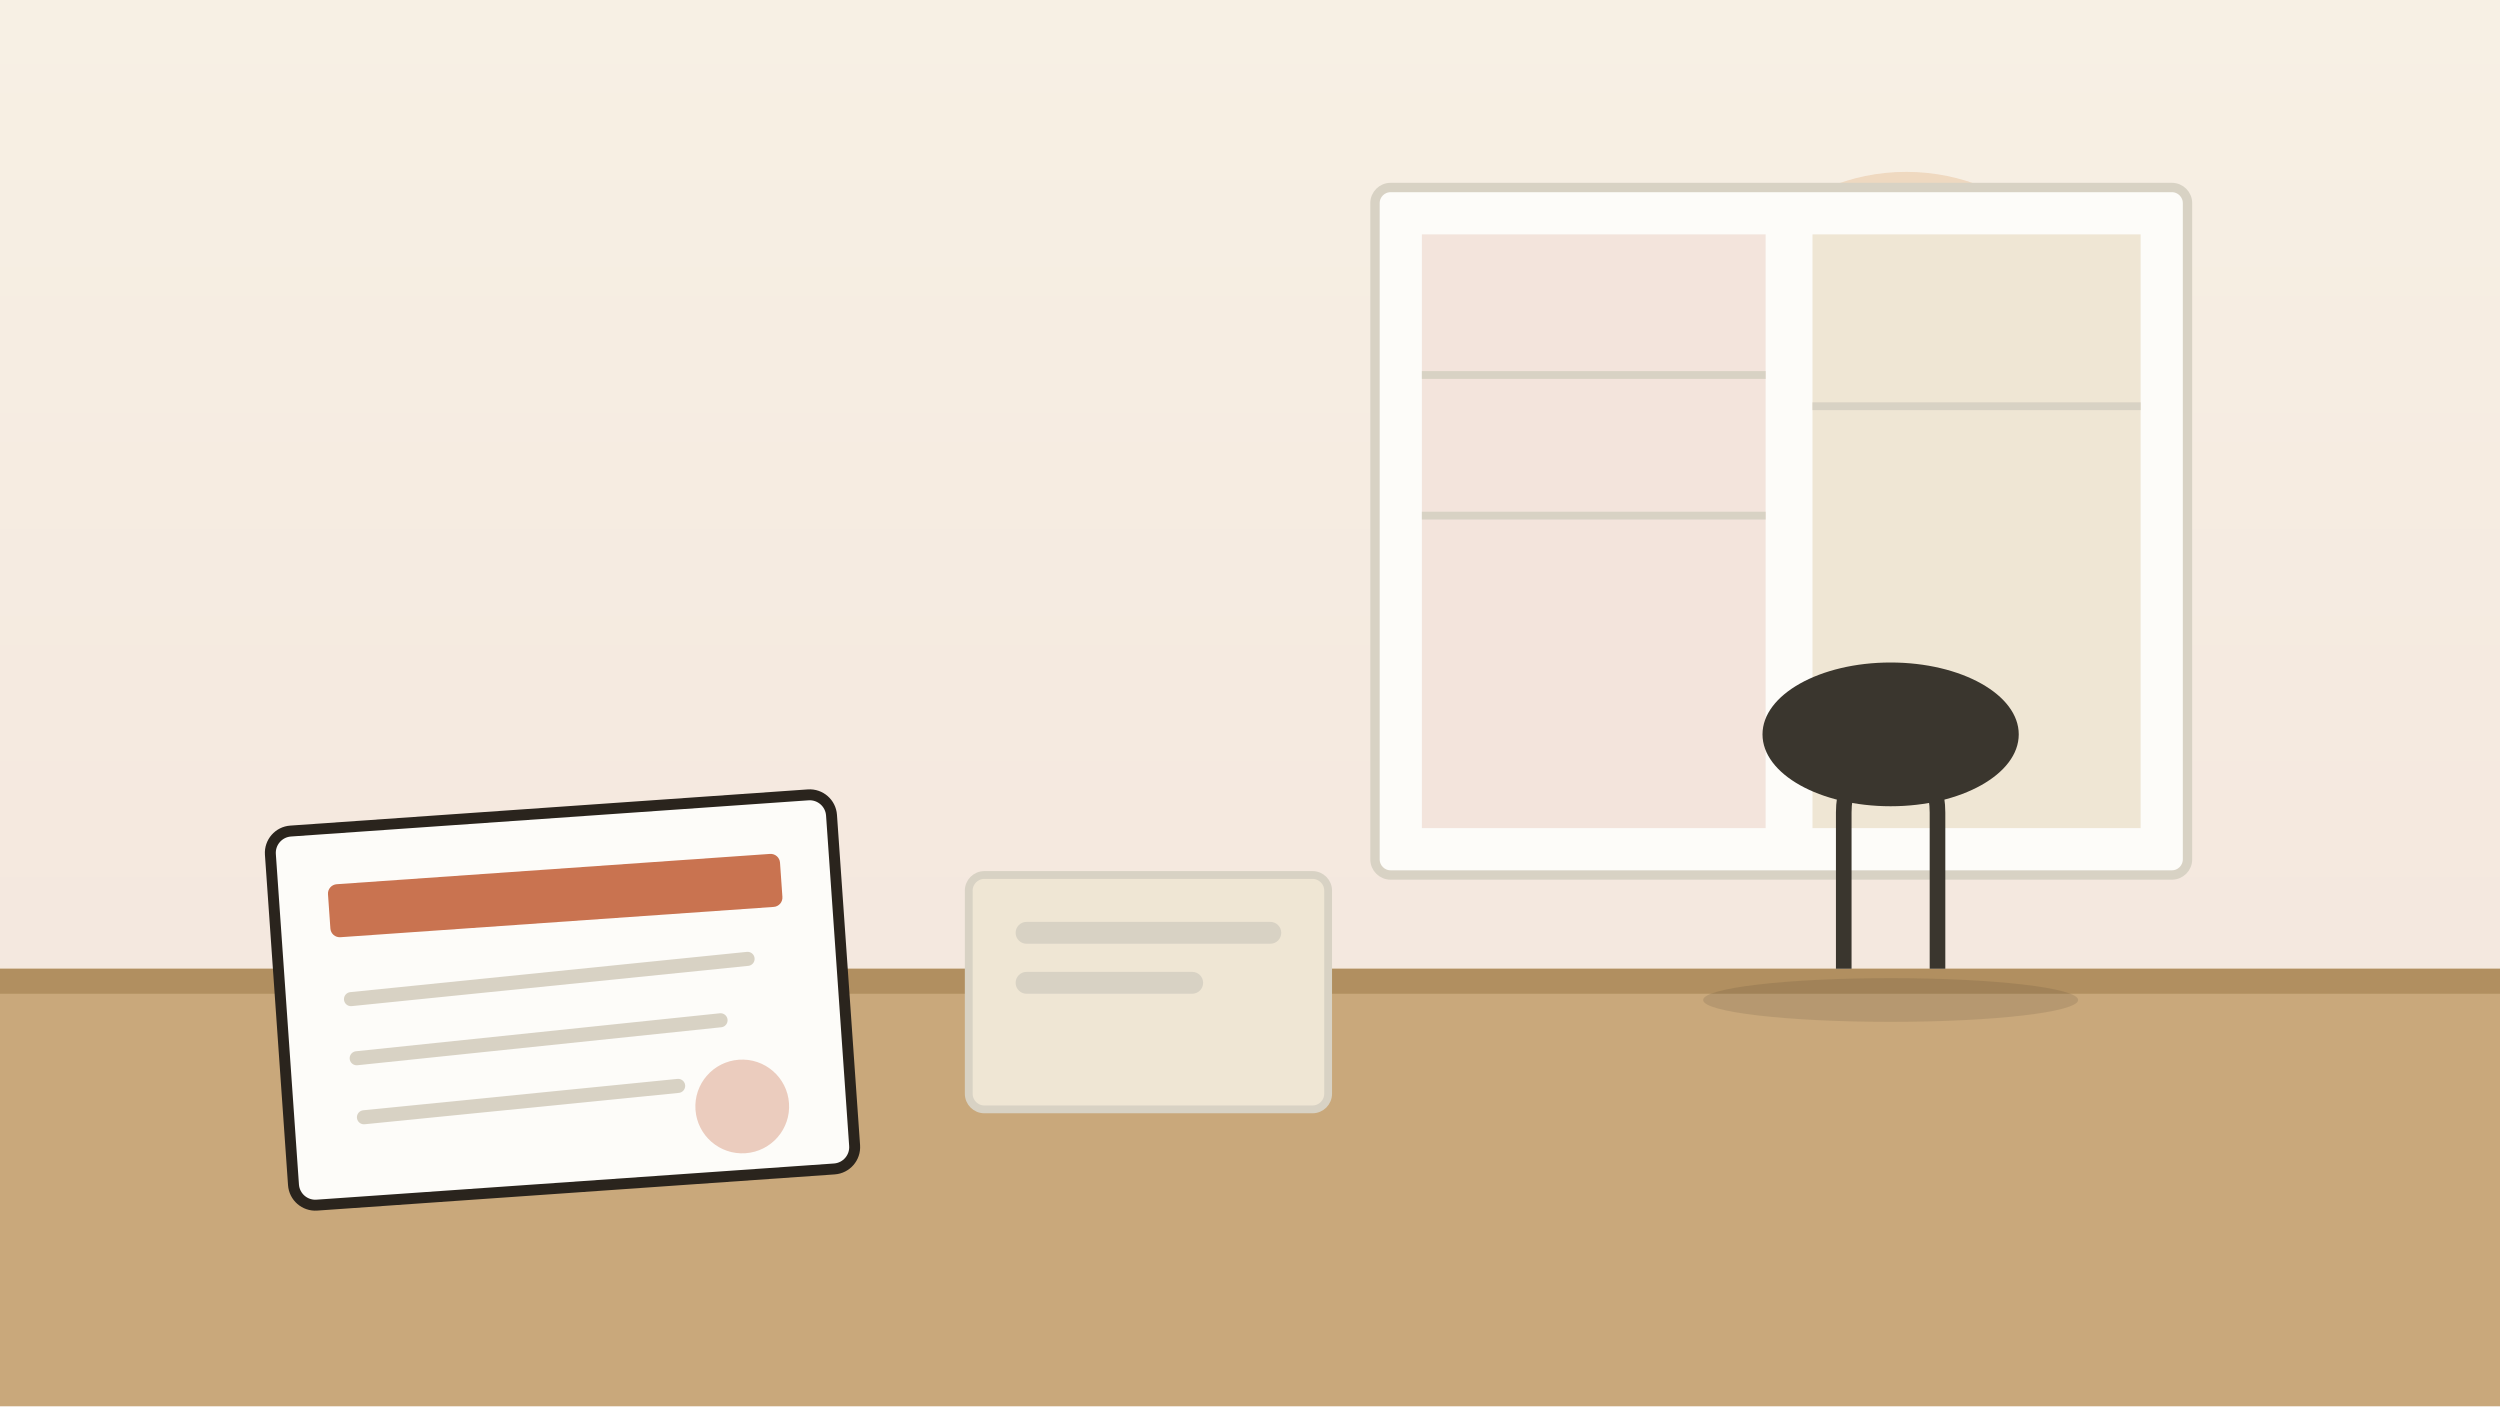
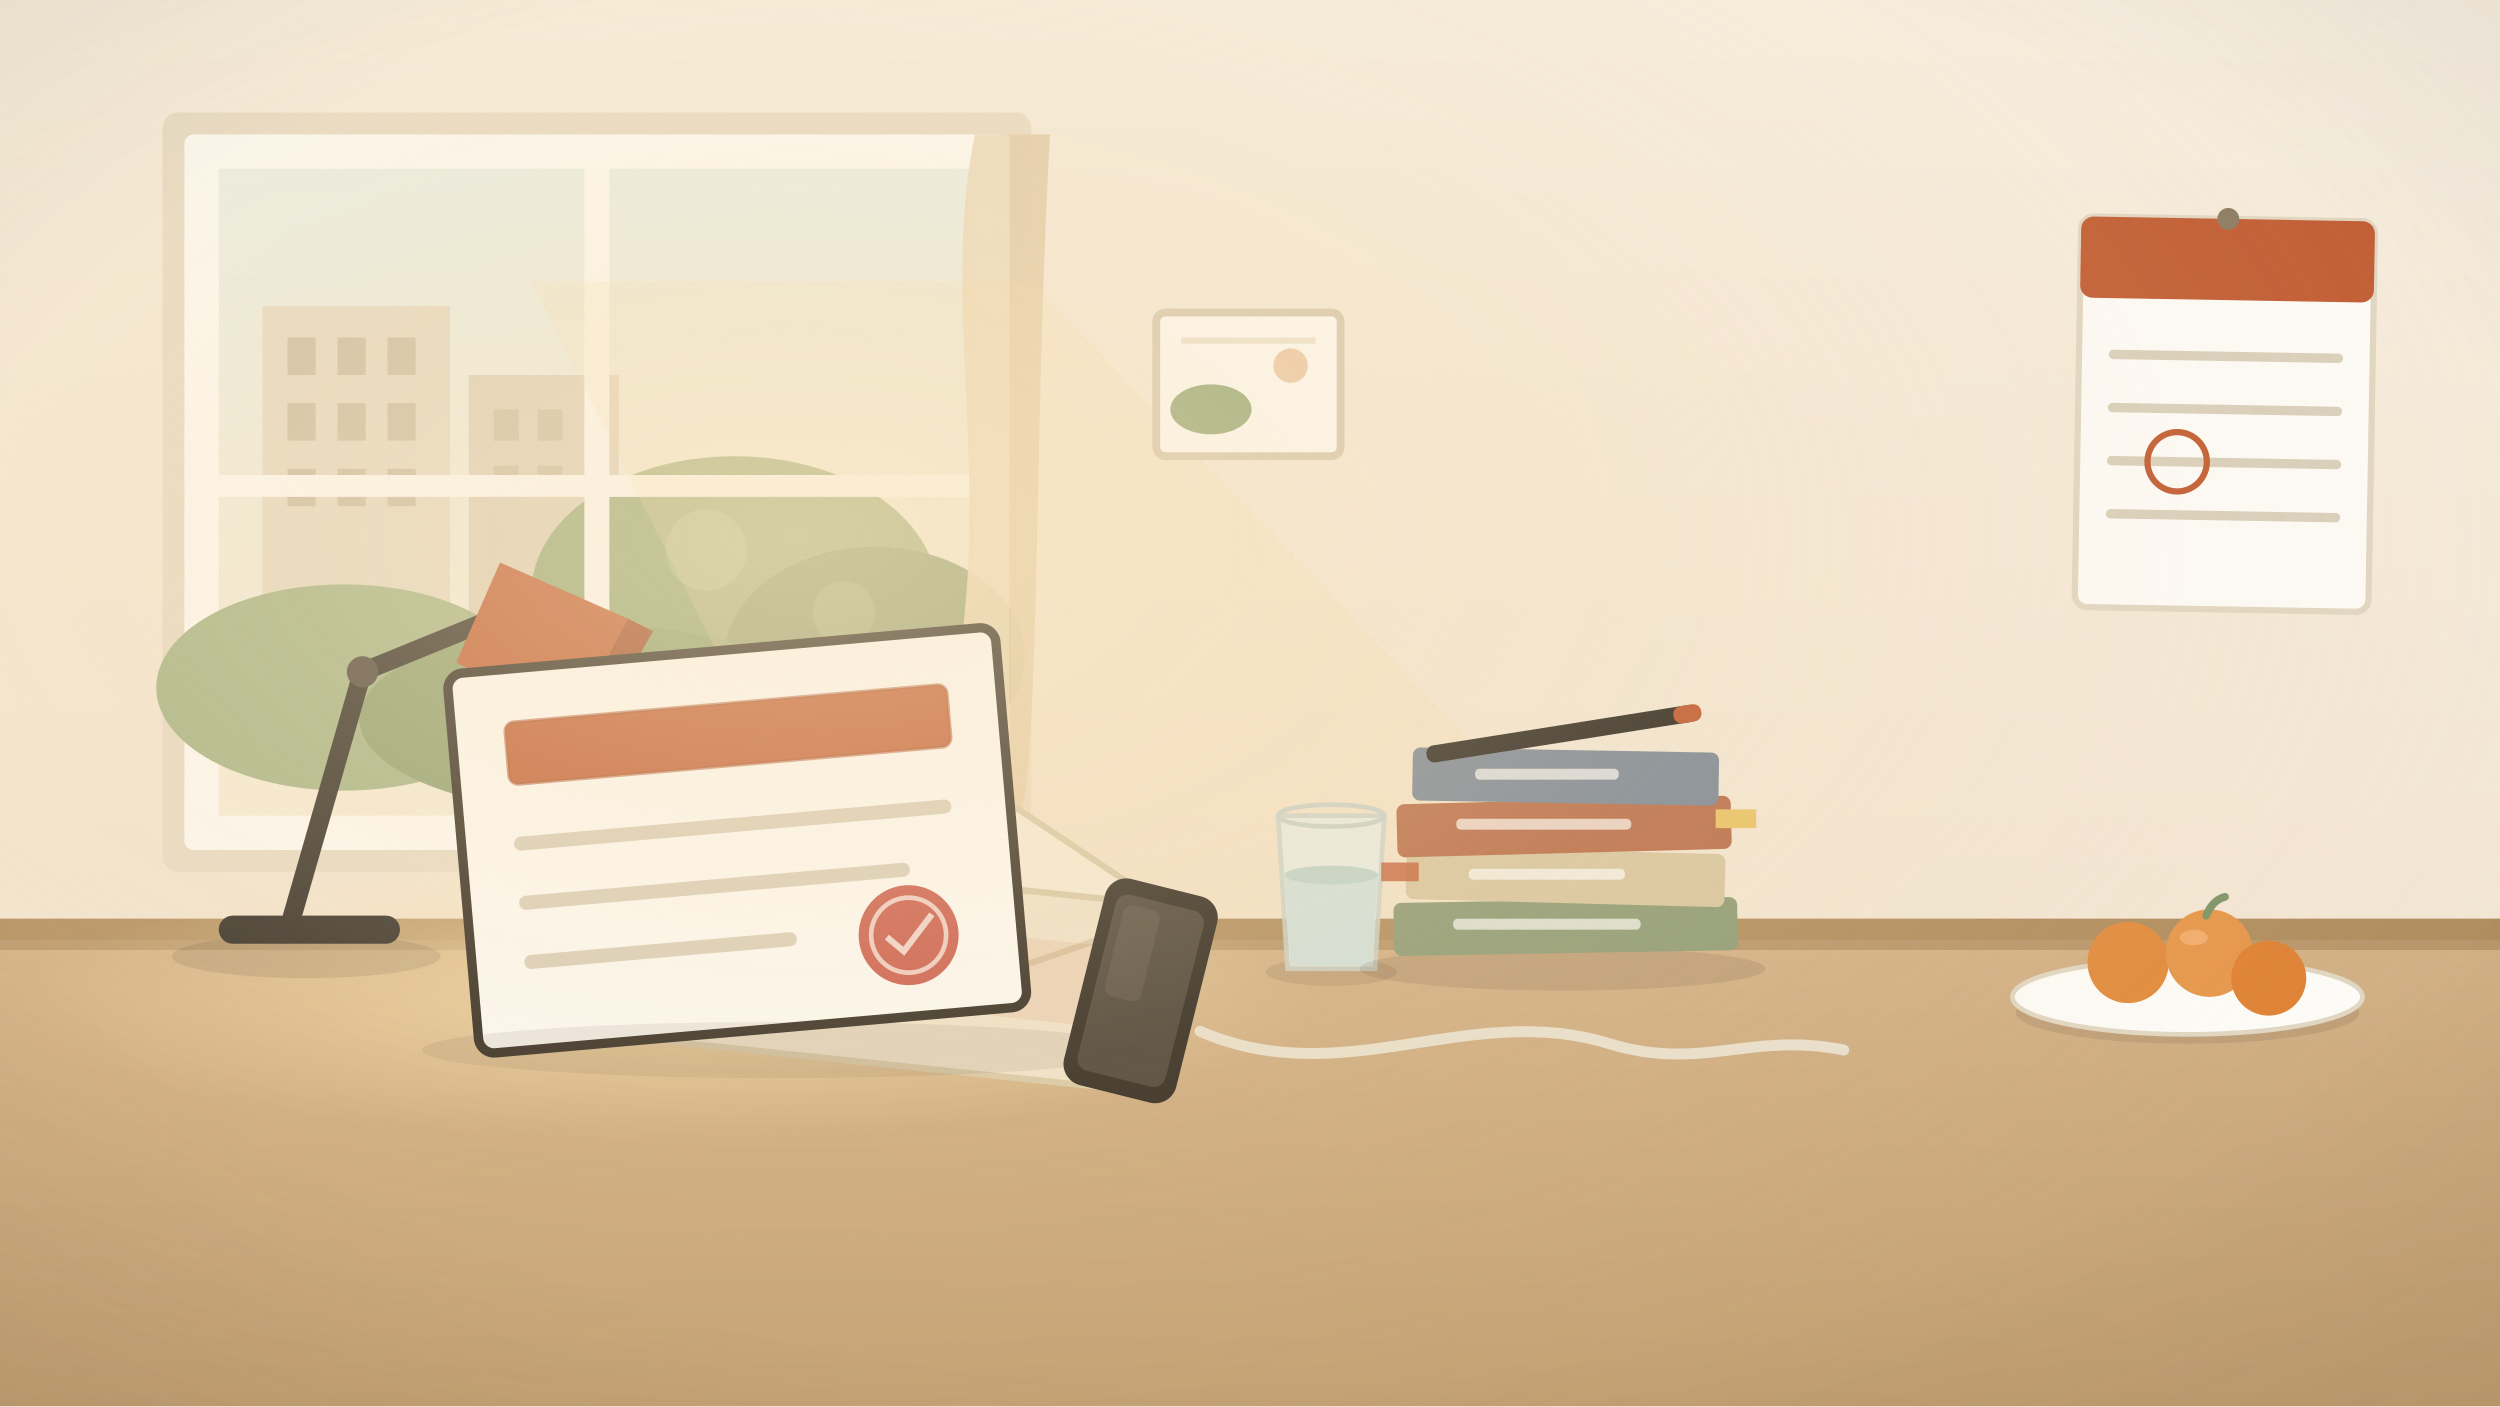
<svg xmlns="http://www.w3.org/2000/svg" width="1600" height="900" viewBox="0 0 1600 900">
  <defs>
-     <linearGradient id="sky" x1="0" y1="0" x2="0" y2="1">
-       <stop offset="0" stop-color="#F7F0E4" />
-       <stop offset="1" stop-color="#F3E4DC" />
+     <linearGradient id="wall" x1="0" y1="0" x2="0" y2="1">
+       <stop offset="0" stop-color="#F6EEE0" />
+       <stop offset="0.7" stop-color="#F2E5D3" />
+       <stop offset="1" stop-color="#EEDCC8" />
    </linearGradient>
+     <linearGradient id="skyOut" x1="0" y1="0" x2="0" y2="1">
+       <stop offset="0" stop-color="#E9F0EA" />
+       <stop offset="1" stop-color="#F6EDD9" />
+     </linearGradient>
+     <radialGradient id="sunGlow" cx="0.32" cy="0.38" r="0.75">
+       <stop offset="0" stop-color="#FBE6BF" stop-opacity="0.55" />
+       <stop offset="0.5" stop-color="#F6D9A8" stop-opacity="0.18" />
+       <stop offset="1" stop-color="#F6D9A8" stop-opacity="0" />
+     </radialGradient>
+     <linearGradient id="deskTop" x1="0" y1="0" x2="0" y2="1">
+       <stop offset="0" stop-color="#D2B187" />
+       <stop offset="1" stop-color="#C29F72" />
+     </linearGradient>
+     <radialGradient id="lampPool" cx="0.5" cy="0.5" r="0.5">
+       <stop offset="0" stop-color="#FBE3B0" stop-opacity="0.65" />
+       <stop offset="1" stop-color="#FBE3B0" stop-opacity="0" />
+     </radialGradient>
+     <radialGradient id="vig" cx="0.5" cy="0.46" r="0.85">
+       <stop offset="0.62" stop-color="#3A2E24" stop-opacity="0" />
+       <stop offset="1" stop-color="#3A2E24" stop-opacity="0.14" />
+     </radialGradient>
  </defs>
-   <rect width="1600" height="900" fill="url(#sky)" />
-   <circle cx="1220" cy="240" r="130" fill="#EAC9A8" opacity="0.6" />
-   <rect x="880" y="120" width="520" height="440" rx="10" fill="#FDFCF9" stroke="#D8D2C4" stroke-width="6" />
-   <rect x="910" y="150" width="220" height="380" fill="#F3E4DC" />
-   <rect x="1160" y="150" width="210" height="380" fill="#EFE6D4" />
-   <path d="M910 240 L 1130 240 M910 330 L 1130 330 M1160 260 L 1370 260" stroke="#D8D2C4" stroke-width="5" />
-   <rect x="0" y="620" width="1600" height="280" fill="#C9A87B" />
-   <rect x="0" y="620" width="1600" height="16" fill="#B18F60" />
-   <rect x="180" y="520" width="360" height="240" rx="14" fill="#FDFCF9" stroke="#2A241D" stroke-width="7" transform="rotate(-4 360 640)" />
-   <rect x="215" y="556" width="290" height="34" rx="6" fill="#C05A32" opacity="0.85" transform="rotate(-4 360 640)" />
-   <path d="M225 630 L 480 622 M226 668 L 460 660 M228 706 L 430 700" stroke="#D8D2C4" stroke-width="9" stroke-linecap="round" transform="rotate(-4 360 640)" />
-   <circle cx="470" cy="716" r="30" fill="#C05A32" opacity="0.3" transform="rotate(-4 360 640)" />
-   <rect x="620" y="560" width="230" height="150" rx="10" fill="#EFE6D4" stroke="#D8D2C4" stroke-width="5" />
-   <rect x="650" y="590" width="170" height="14" rx="7" fill="#D8D2C4" />
-   <rect x="650" y="622" width="120" height="14" rx="7" fill="#D8D2C4" />
-   <path d="M1180 620 L 1180 520 C 1180 470, 1240 470, 1240 520 L 1240 620" stroke="#3A362E" stroke-width="10" fill="none" />
-   <ellipse cx="1210" cy="470" rx="82" ry="46" fill="#3A362E" />
-   <ellipse cx="1210" cy="640" rx="120" ry="14" fill="#2A241D" opacity="0.12" />
+   <rect width="1600" height="900" fill="url(#wall)" />
+   <rect x="104" y="72" width="556" height="486" rx="10" fill="#E7DCC8" />
+   <rect x="118" y="86" width="528" height="458" rx="6" fill="#FDFCF9" />
+   <rect x="140" y="108" width="484" height="414" fill="url(#skyOut)" />
+   <g>
+     <rect x="168" y="196" width="120" height="220" fill="#E5DAC6" />
+     <rect x="300" y="240" width="96" height="176" fill="#DCD0BC" />
+     <g fill="#CBBDA5">
+       <rect x="184" y="216" width="18" height="24" />
+       <rect x="216" y="216" width="18" height="24" />
+       <rect x="248" y="216" width="18" height="24" />
+       <rect x="184" y="258" width="18" height="24" />
+       <rect x="216" y="258" width="18" height="24" />
+       <rect x="248" y="258" width="18" height="24" />
+       <rect x="184" y="300" width="18" height="24" />
+       <rect x="216" y="300" width="18" height="24" />
+       <rect x="248" y="300" width="18" height="24" />
+       <rect x="316" y="262" width="16" height="20" />
+       <rect x="344" y="262" width="16" height="20" />
+       <rect x="316" y="298" width="16" height="20" />
+       <rect x="344" y="298" width="16" height="20" />
+     </g>
+     <ellipse cx="470" cy="380" rx="130" ry="88" fill="#93A878" />
+     <ellipse cx="560" cy="420" rx="96" ry="70" fill="#7E9468" />
+     <ellipse cx="220" cy="440" rx="120" ry="66" fill="#A3B487" />
+     <ellipse cx="380" cy="460" rx="150" ry="60" fill="#8CA070" />
+     <circle cx="452" cy="352" r="26" fill="#A7BB8C" opacity="0.8" />
+     <circle cx="540" cy="392" r="20" fill="#93A878" opacity="0.8" />
+   </g>
+   <rect x="374" y="108" width="16" height="414" fill="#FDFCF9" />
+   <rect x="140" y="304" width="484" height="14" fill="#FDFCF9" />
+   <path d="M624 86 C 600 200, 640 320, 606 460 C 596 510, 626 540, 646 544 L 646 86 Z" fill="#EAD9BE" opacity="0.9" />
+   <path d="M646 86 L 646 544 C 668 520, 660 300, 672 86 Z" fill="#E0CBAA" opacity="0.9" />
+   <polygon points="340,180 660,180 1080,620 560,620" fill="#F6D9A8" opacity="0.22" />
+   <g transform="rotate(1 1420 260)">
+     <rect x="1330" y="140" width="188" height="250" rx="8" fill="#FDFCF9" stroke="#E0D6C2" stroke-width="4" />
+     <rect x="1330" y="140" width="188" height="52" rx="8" fill="#C05A32" />
+     <circle cx="1424" cy="140" r="7" fill="#8A7A63" />
+     <g stroke="#D8CFBC" stroke-width="6" stroke-linecap="round">
+       <path d="M1352 228 H1496 M1352 262 H1496 M1352 296 H1496 M1352 330 H1496" />
+     </g>
+     <circle cx="1394" cy="296" r="19" fill="none" stroke="#C05A32" stroke-width="4" />
+   </g>
+   <rect x="740" y="200" width="118" height="92" rx="6" fill="#FDFCF9" stroke="#D6C9B0" stroke-width="5" />
+   <ellipse cx="775" cy="262" rx="26" ry="16" fill="#93A878" />
+   <circle cx="826" cy="234" r="11" fill="#EAC9A8" />
+   <rect x="756" y="216" width="86" height="4" fill="#EDE4D2" />
+   <rect x="0" y="588" width="1600" height="312" fill="url(#deskTop)" />
+   <rect x="0" y="588" width="1600" height="14" fill="#B08D5F" />
+   <rect x="0" y="602" width="1600" height="6" fill="#9E7C50" opacity="0.5" />
+   <ellipse cx="430" cy="640" rx="420" ry="90" fill="url(#lampPool)" />
+   <g>
+     <ellipse cx="196" cy="612" rx="86" ry="14" fill="#3A2E24" opacity="0.14" />
+     <rect x="140" y="586" width="116" height="18" rx="9" fill="#2E2A24" />
+     <path d="M186 590 L 232 430" stroke="#2E2A24" stroke-width="12" stroke-linecap="round" />
+     <path d="M232 430 L 340 386" stroke="#2E2A24" stroke-width="12" stroke-linecap="round" />
+     <circle cx="232" cy="430" r="10" fill="#4A423A" />
+     <path d="M320 360 L 402 396 L 366 462 L 292 424 Z" fill="#C05A32" />
+     <path d="M366 462 L 402 396 L 418 404 L 380 470 Z" fill="#9E4826" />
+     <ellipse cx="392" cy="452" rx="26" ry="12" fill="#FBE3B0" opacity="0.9" transform="rotate(24 392 452)" />
+   </g>
+   <g transform="rotate(6 560 600)">
+     <rect x="430" y="560" width="316" height="120" rx="8" fill="#EFE3CC" stroke="#D8C9A8" stroke-width="4" />
+     <path d="M430 566 L 588 640 L 746 566" fill="none" stroke="#D8C9A8" stroke-width="4" />
+     <path d="M436 560 L 588 480 L 740 560 Z" fill="#F6ECD8" stroke="#D8C9A8" stroke-width="4" />
+     <rect x="640" y="590" width="82" height="52" fill="#C05A32" opacity="0.12" />
+   </g>
+   <g transform="rotate(-5 470 540)">
+     <rect x="296" y="416" width="352" height="244" rx="10" fill="#FDFCF9" stroke="#2A241D" stroke-width="6" />
+     <rect x="330" y="450" width="284" height="40" rx="6" fill="#C05A32" />
+     <rect x="330" y="450" width="284" height="40" rx="6" fill="none" stroke="#A84C28" stroke-width="2" opacity="0.6" />
+     <g stroke="#D8CFBC" stroke-width="9" stroke-linecap="round">
+       <path d="M334 528 H 606 M334 566 H 576 M334 604 H 500" />
+     </g>
+     <circle cx="576" cy="608" r="32" fill="#C0392B" opacity="0.85" />
+     <circle cx="576" cy="608" r="24" fill="none" stroke="#FDFCF9" stroke-width="3" opacity="0.7" />
+     <path d="M562 608 l10 10 l20 -22" stroke="#FDFCF9" stroke-width="4" fill="none" opacity="0.75" />
+   </g>
+   <g transform="rotate(14 730 630)">
+     <rect x="694" y="566" width="74" height="136" rx="14" fill="#2A241D" />
+     <rect x="702" y="576" width="58" height="116" rx="8" fill="#463F35" />
+     <rect x="708" y="582" width="24" height="60" rx="6" fill="#5A5044" opacity="0.7" />
+   </g>
+   <path d="M768 660 C 860 700, 940 640, 1030 668 C 1090 686, 1120 660, 1180 672" stroke="#E8E0CE" stroke-width="7" fill="none" stroke-linecap="round" />
+   <g>
+     <ellipse cx="852" cy="622" rx="42" ry="9" fill="#3A2E24" opacity="0.12" />
+     <path d="M818 522 L 824 620 L 880 620 L 886 522 Z" fill="#E8EEEA" opacity="0.85" stroke="#C9D2CB" stroke-width="3" />
+     <path d="M822 560 L 826 618 L 878 618 L 882 560 Z" fill="#CFE0DB" opacity="0.9" />
+     <ellipse cx="852" cy="560" rx="30" ry="6" fill="#BFD4CC" />
+     <ellipse cx="852" cy="522" rx="34" ry="7" fill="none" stroke="#C9D2CB" stroke-width="3" />
+   </g>
+   <g>
+     <ellipse cx="1000" cy="620" rx="130" ry="14" fill="#3A2E24" opacity="0.13" />
+     <rect x="892" y="576" width="220" height="34" rx="5" fill="#8E9C77" transform="rotate(-1 1002 593)" />
+     <rect x="900" y="544" width="204" height="34" rx="5" fill="#D8C7A2" transform="rotate(1.5 1002 561)" />
+     <rect x="894" y="512" width="214" height="34" rx="5" fill="#B96F4C" transform="rotate(-1.5 1001 529)" />
+     <rect x="904" y="480" width="196" height="34" rx="5" fill="#7E8A99" transform="rotate(1 1002 497)" />
+     <g fill="#FDFCF9" opacity="0.7">
+       <rect x="930" y="588" width="120" height="7" rx="3" />
+       <rect x="940" y="556" width="100" height="7" rx="3" />
+       <rect x="932" y="524" width="112" height="7" rx="3" />
+       <rect x="944" y="492" width="92" height="7" rx="3" />
+     </g>
+     <rect x="1098" y="518" width="26" height="12" fill="#E9C46A" />
+     <rect x="884" y="552" width="24" height="12" fill="#C05A32" opacity="0.8" />
+     <g transform="rotate(-9 1000 470)">
+       <rect x="912" y="464" width="176" height="11" rx="5" fill="#2E2A24" />
+       <rect x="1072" y="464" width="18" height="11" rx="5" fill="#C05A32" />
+     </g>
+   </g>
+   <g>
+     <ellipse cx="1400" cy="648" rx="110" ry="20" fill="#3A2E24" opacity="0.12" />
+     <ellipse cx="1400" cy="638" rx="112" ry="24" fill="#FDFCF9" stroke="#E0D6C2" stroke-width="3" />
+     <circle cx="1362" cy="616" r="26" fill="#E08A3C" />
+     <circle cx="1414" cy="610" r="28" fill="#E5964A" />
+     <circle cx="1452" cy="626" r="24" fill="#DE8134" />
+     <path d="M1412 586 q4 -10 12 -12" stroke="#7E9468" stroke-width="5" fill="none" stroke-linecap="round" />
+     <ellipse cx="1404" cy="600" rx="9" ry="5" fill="#F2B274" opacity="0.8" />
+   </g>
+   <ellipse cx="500" cy="672" rx="230" ry="18" fill="#3A2E24" opacity="0.10" />
+   <rect width="1600" height="900" fill="url(#sunGlow)" />
+   <rect width="1600" height="900" fill="url(#vig)" />
</svg>
